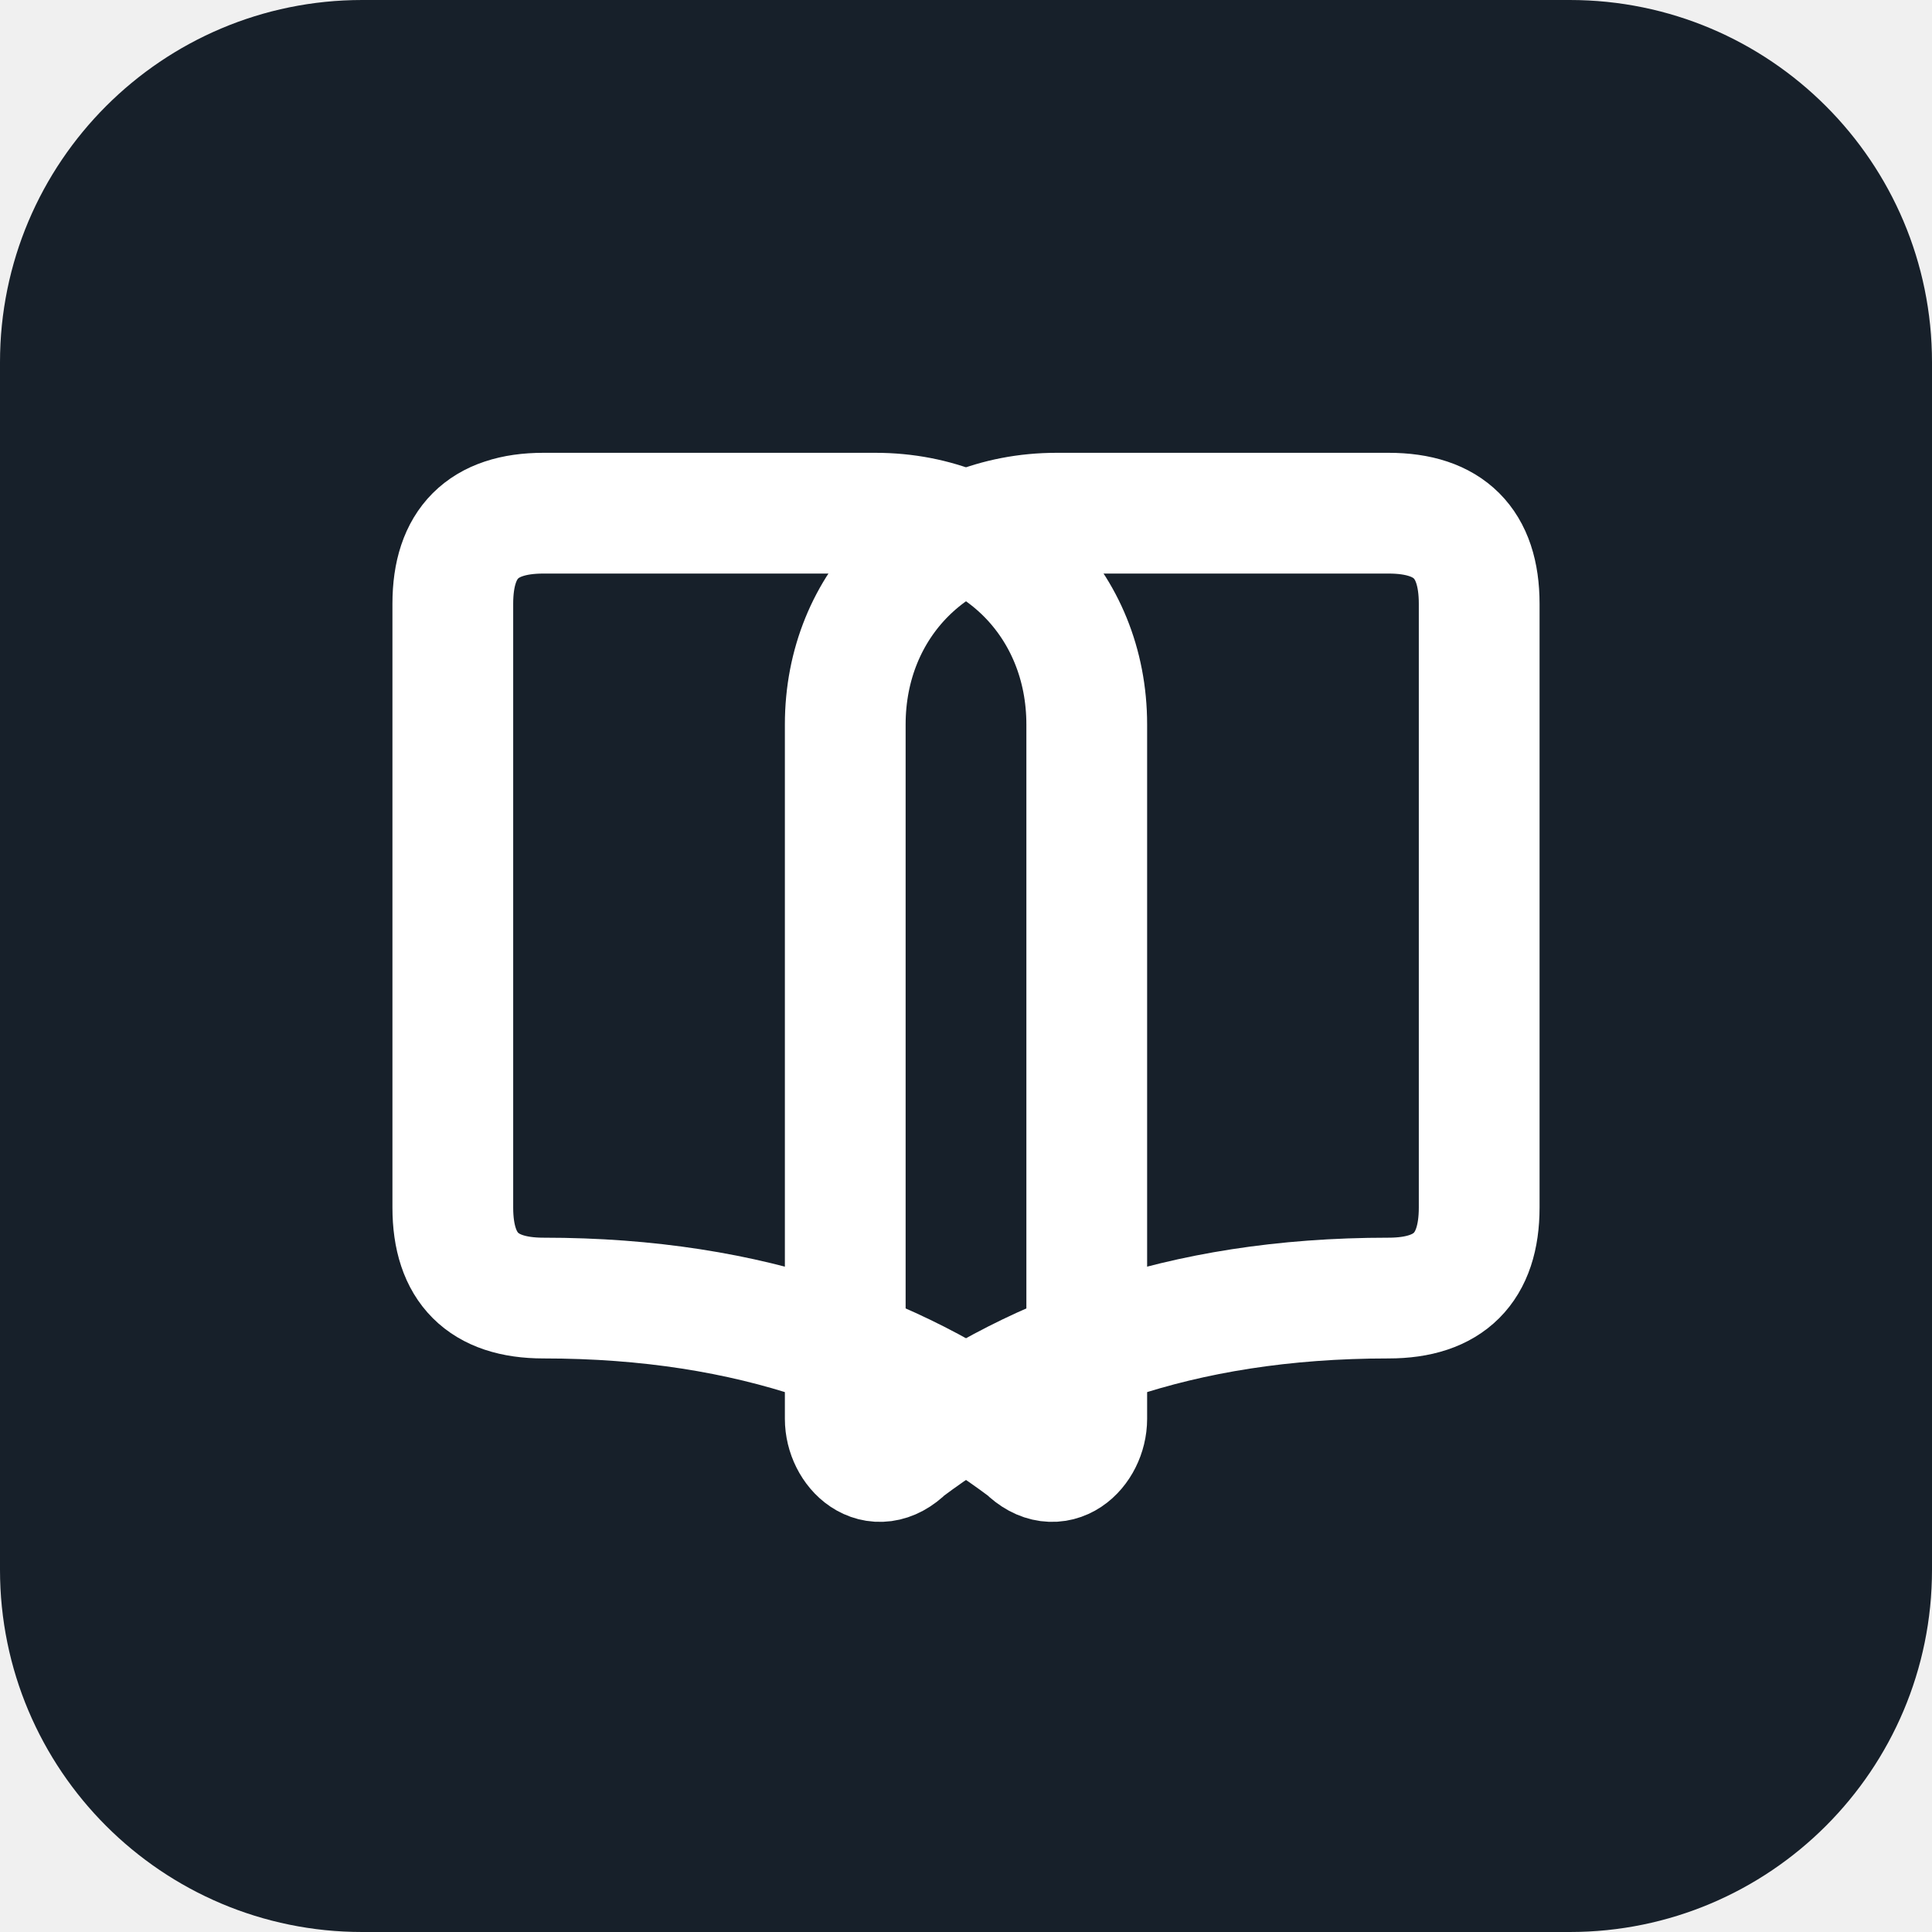
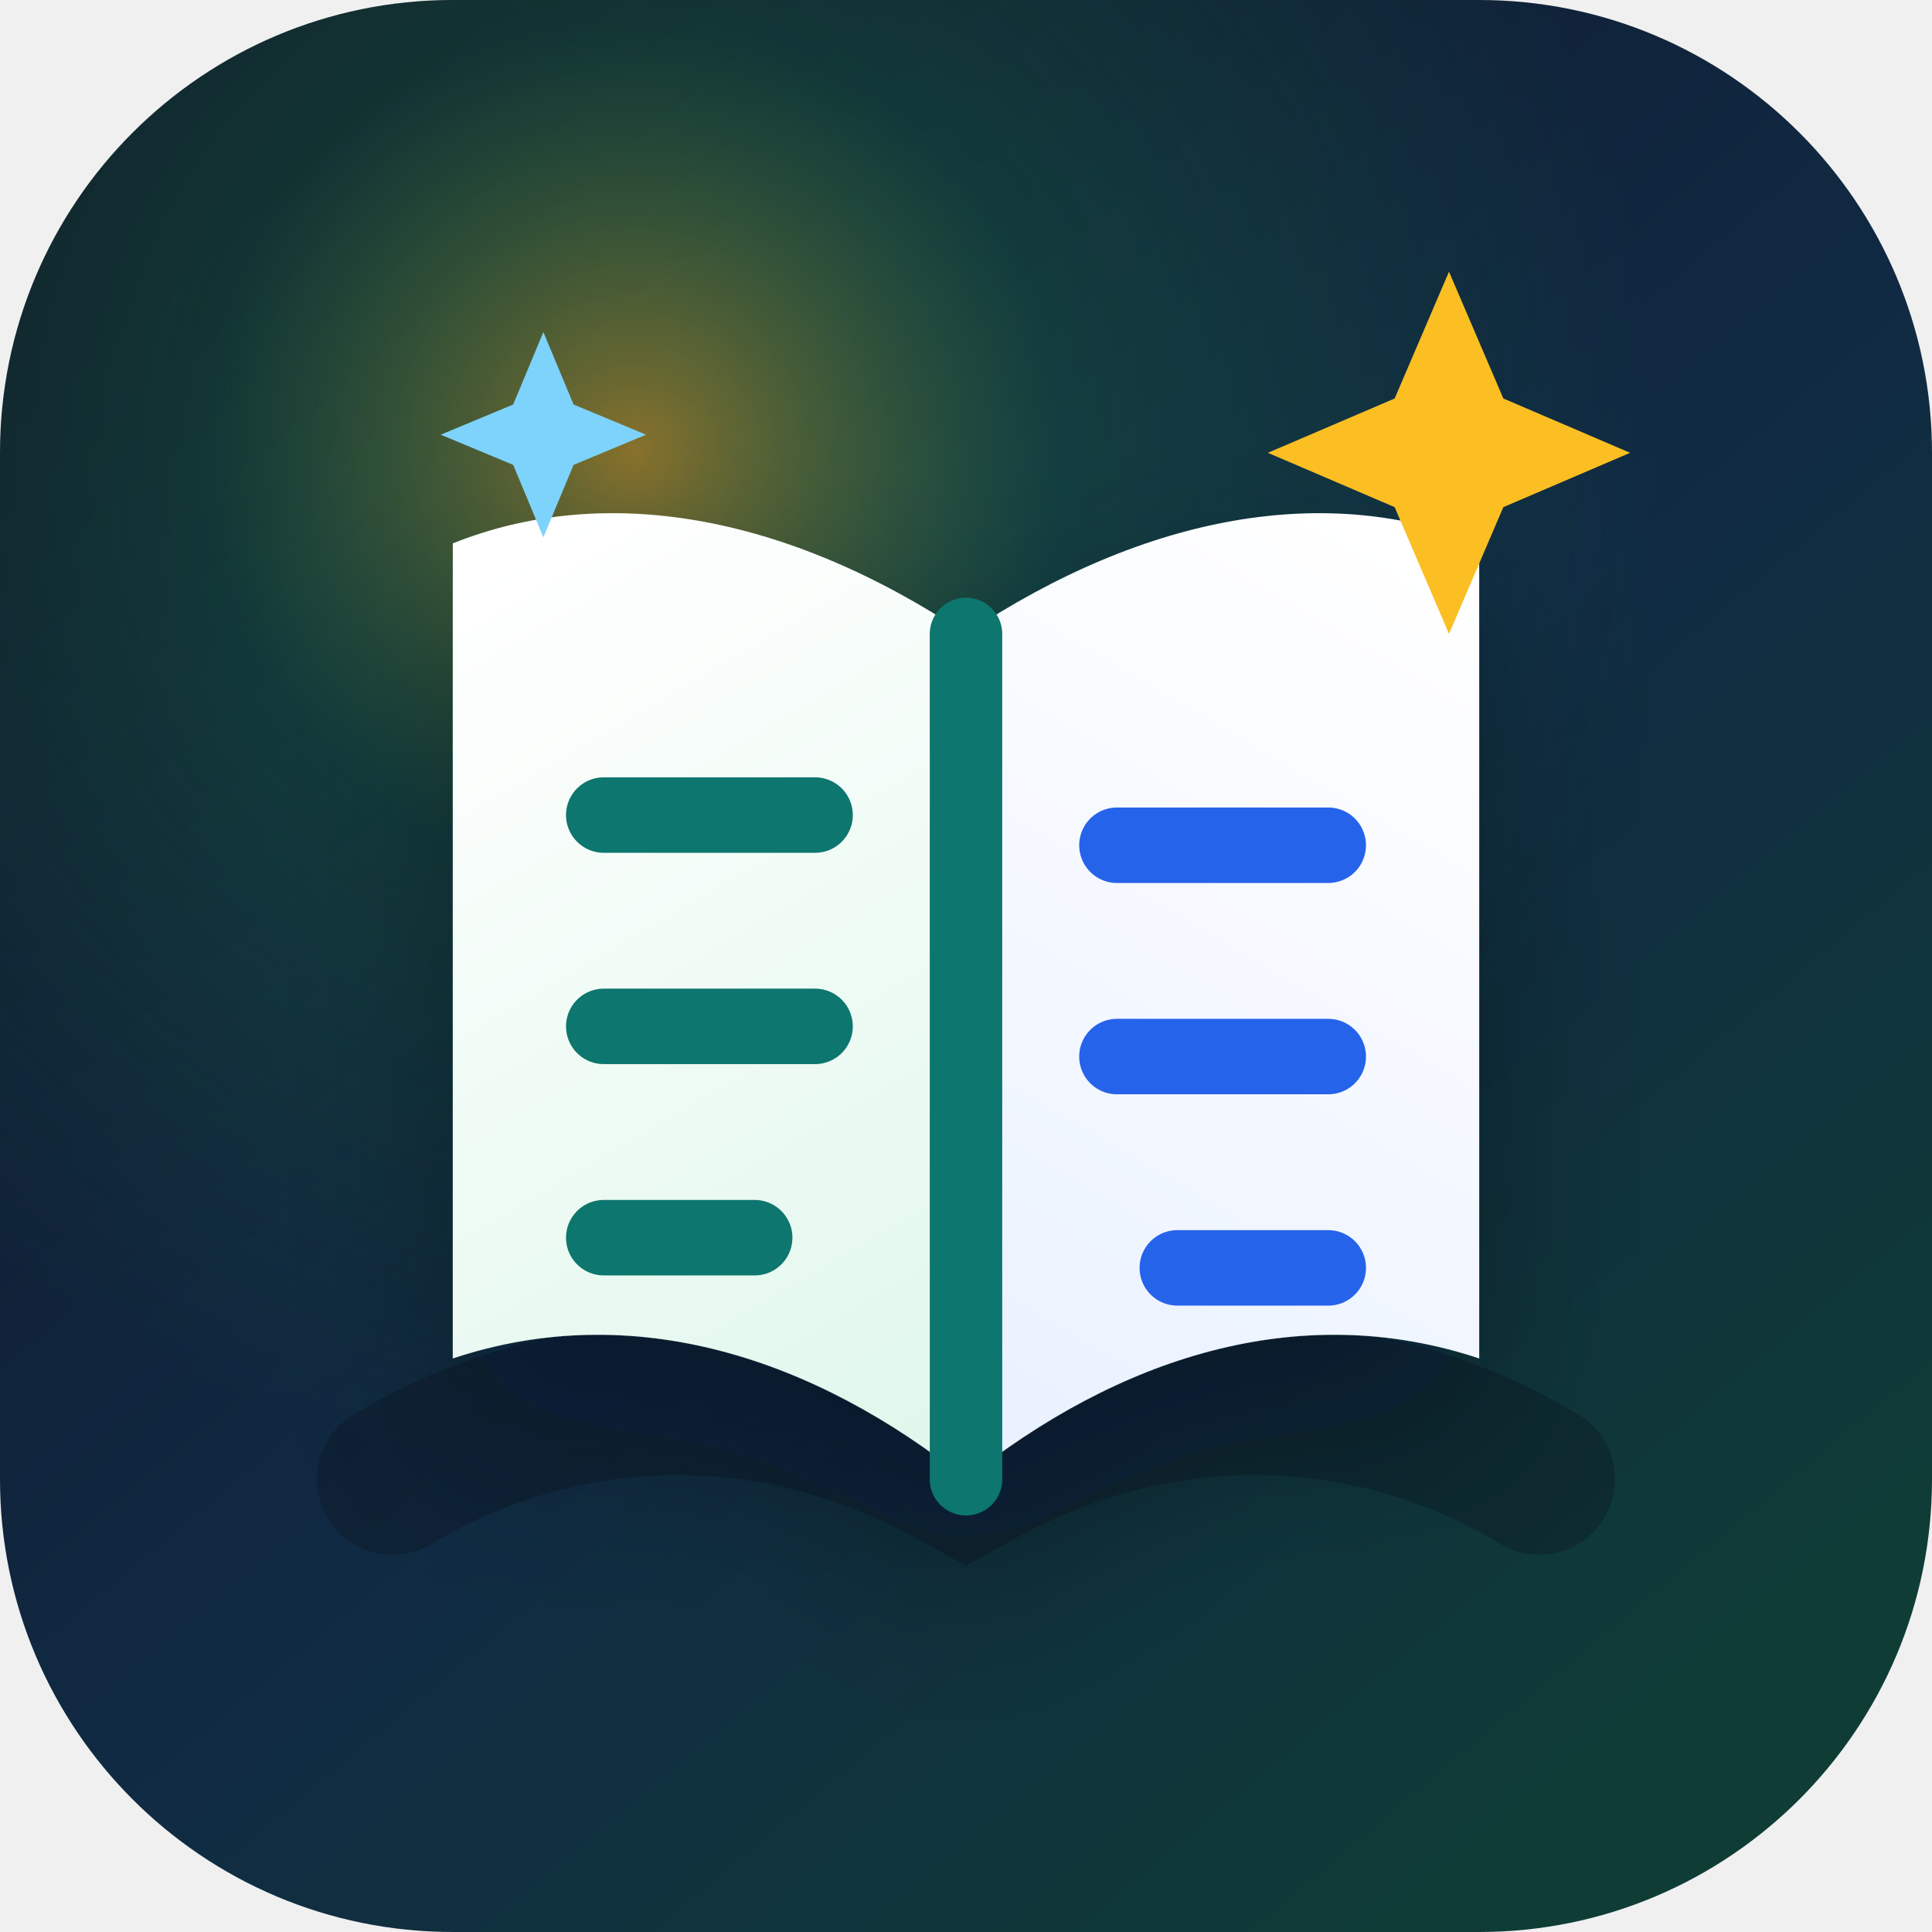
- <svg xmlns="http://www.w3.org/2000/svg" viewBox="0 0 64 64">
-   <rect width="64" height="64" rx="12" fill="#17202a" />
-   <path d="M18 17h11c4 0 7 3 7 7v23c0 1-1 2-2 1-4-3-9-5-16-5-2 0-3-1-3-3V20c0-2 1-3 3-3Z" fill="none" stroke="#ffffff" stroke-linejoin="round" stroke-width="4" />
-   <path d="M46 17H35c-4 0-7 3-7 7v23c0 1 1 2 2 1 4-3 9-5 16-5 2 0 3-1 3-3V20c0-2-1-3-3-3Z" fill="none" stroke="#ffffff" stroke-linejoin="round" stroke-width="4" />
+ <svg xmlns="http://www.w3.org/2000/svg" viewBox="0 0 64 64" role="img" aria-label="Words Explore">
+   <defs>
+     <linearGradient id="bg" x1="10" y1="5" x2="56" y2="60" gradientUnits="userSpaceOnUse">
+       <stop offset="0" stop-color="#0f172a" />
+       <stop offset="0.52" stop-color="#102a43" />
+       <stop offset="1" stop-color="#0f3d36" />
+     </linearGradient>
+     <radialGradient id="glow" cx="21" cy="15" r="34" gradientUnits="userSpaceOnUse">
+       <stop offset="0" stop-color="#fbbf24" stop-opacity="0.52" />
+       <stop offset="0.42" stop-color="#22c55e" stop-opacity="0.16" />
+       <stop offset="1" stop-color="#22c55e" stop-opacity="0" />
+     </radialGradient>
+     <linearGradient id="pageLeft" x1="14" y1="20" x2="31" y2="49" gradientUnits="userSpaceOnUse">
+       <stop offset="0" stop-color="#ffffff" />
+       <stop offset="1" stop-color="#dff7eb" />
+     </linearGradient>
+     <linearGradient id="pageRight" x1="50" y1="20" x2="33" y2="49" gradientUnits="userSpaceOnUse">
+       <stop offset="0" stop-color="#ffffff" />
+       <stop offset="1" stop-color="#e9f1ff" />
+     </linearGradient>
+     <filter id="shadow" x="-20%" y="-20%" width="140%" height="150%">
+       <feDropShadow dx="0" dy="3" stdDeviation="3" flood-color="#020617" flood-opacity="0.35" />
+     </filter>
+   </defs>
+   <rect width="64" height="64" rx="15" fill="url(#bg)" />
+   <rect width="64" height="64" rx="15" fill="url(#glow)" />
+   <path d="M13 49c5-3 12-4 19 0 7-4 14-3 19 0" fill="none" stroke="#0b1220" stroke-opacity="0.34" stroke-linecap="round" stroke-width="5" />
+   <g filter="url(#shadow)">
+     <path d="M15 18c5-2 11-1 17 3v28c-5-4-11-6-17-4V18Z" fill="url(#pageLeft)" />
+     <path d="M49 18c-5-2-11-1-17 3v28c5-4 11-6 17-4V18Z" fill="url(#pageRight)" />
+     <path d="M32 21v28" stroke="#0f766e" stroke-linecap="round" stroke-width="2.4" />
+     <path d="M20 27h7M20 34h7M20 41h5" stroke="#0f766e" stroke-linecap="round" stroke-width="2.5" />
+     <path d="M37 28h7M37 35h7M39 42h5" stroke="#2563eb" stroke-linecap="round" stroke-width="2.5" />
+   </g>
+   <path d="M48 9l1.8 4.2L54 15l-4.2 1.8L48 21l-1.8-4.2L42 15l4.2-1.8L48 9Z" fill="#fbbf24" />
+   <path d="M18 11l1 2.4 2.4 1-2.4 1-1 2.4-1-2.4-2.4-1 2.4-1L18 11Z" fill="#7dd3fc" />
</svg>
